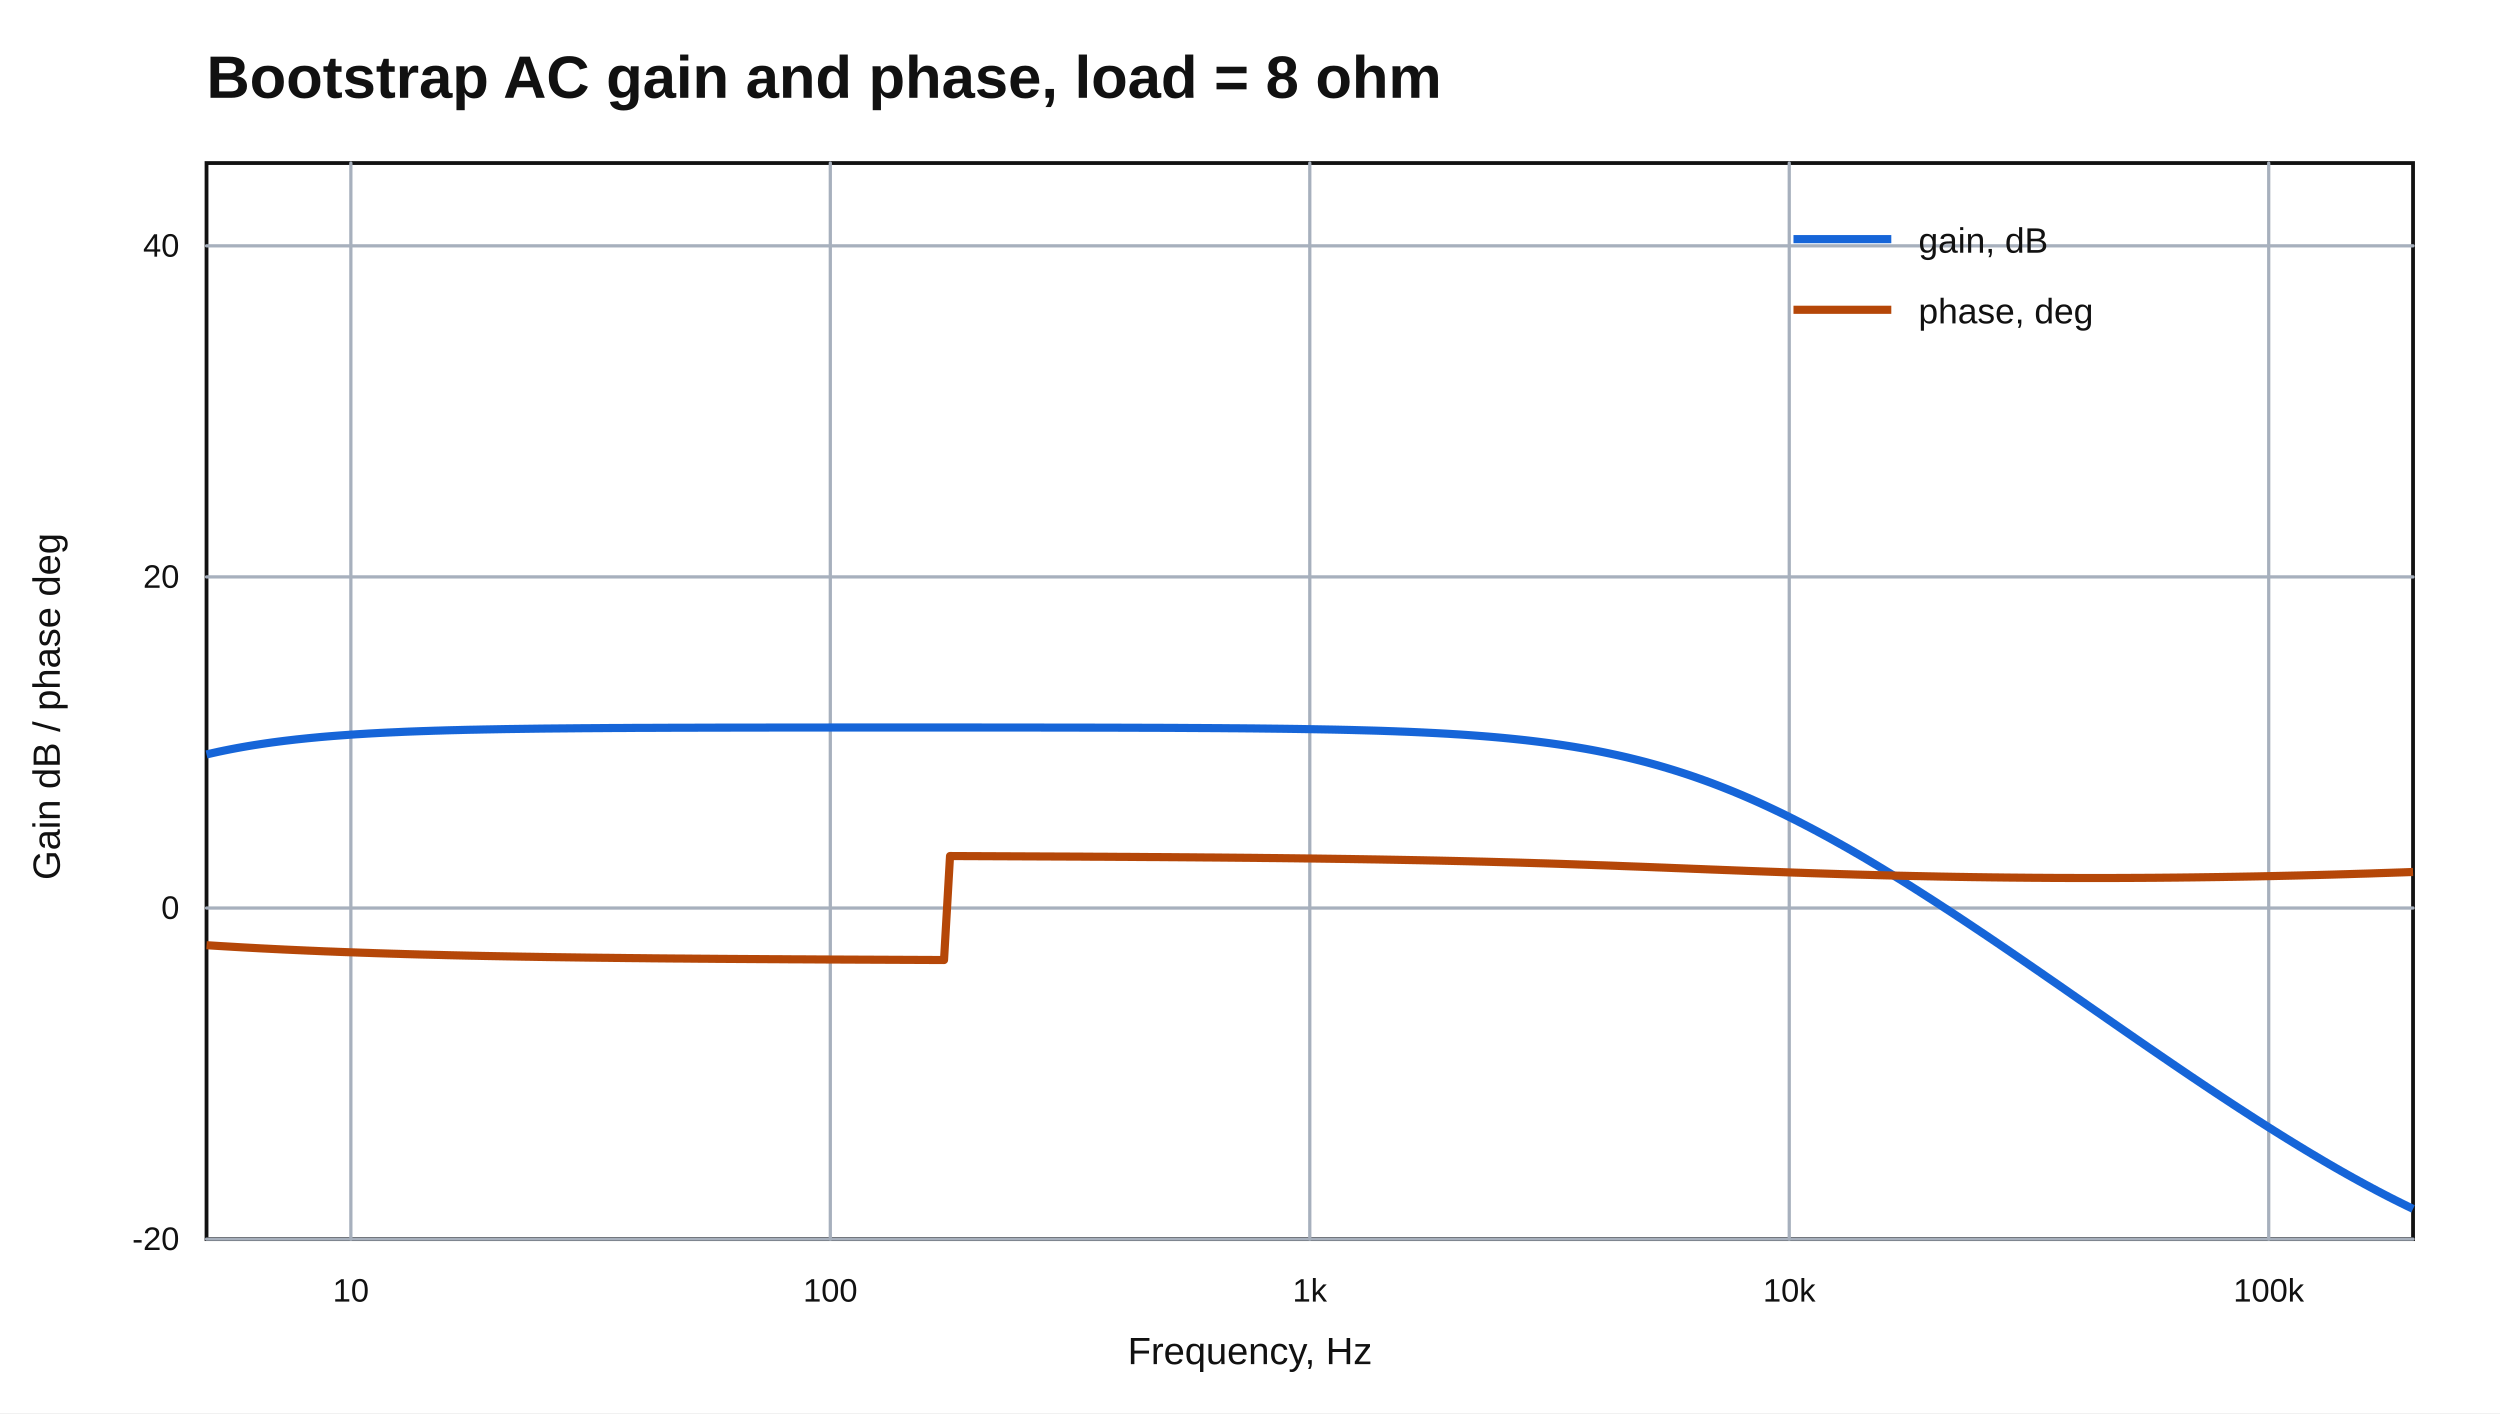
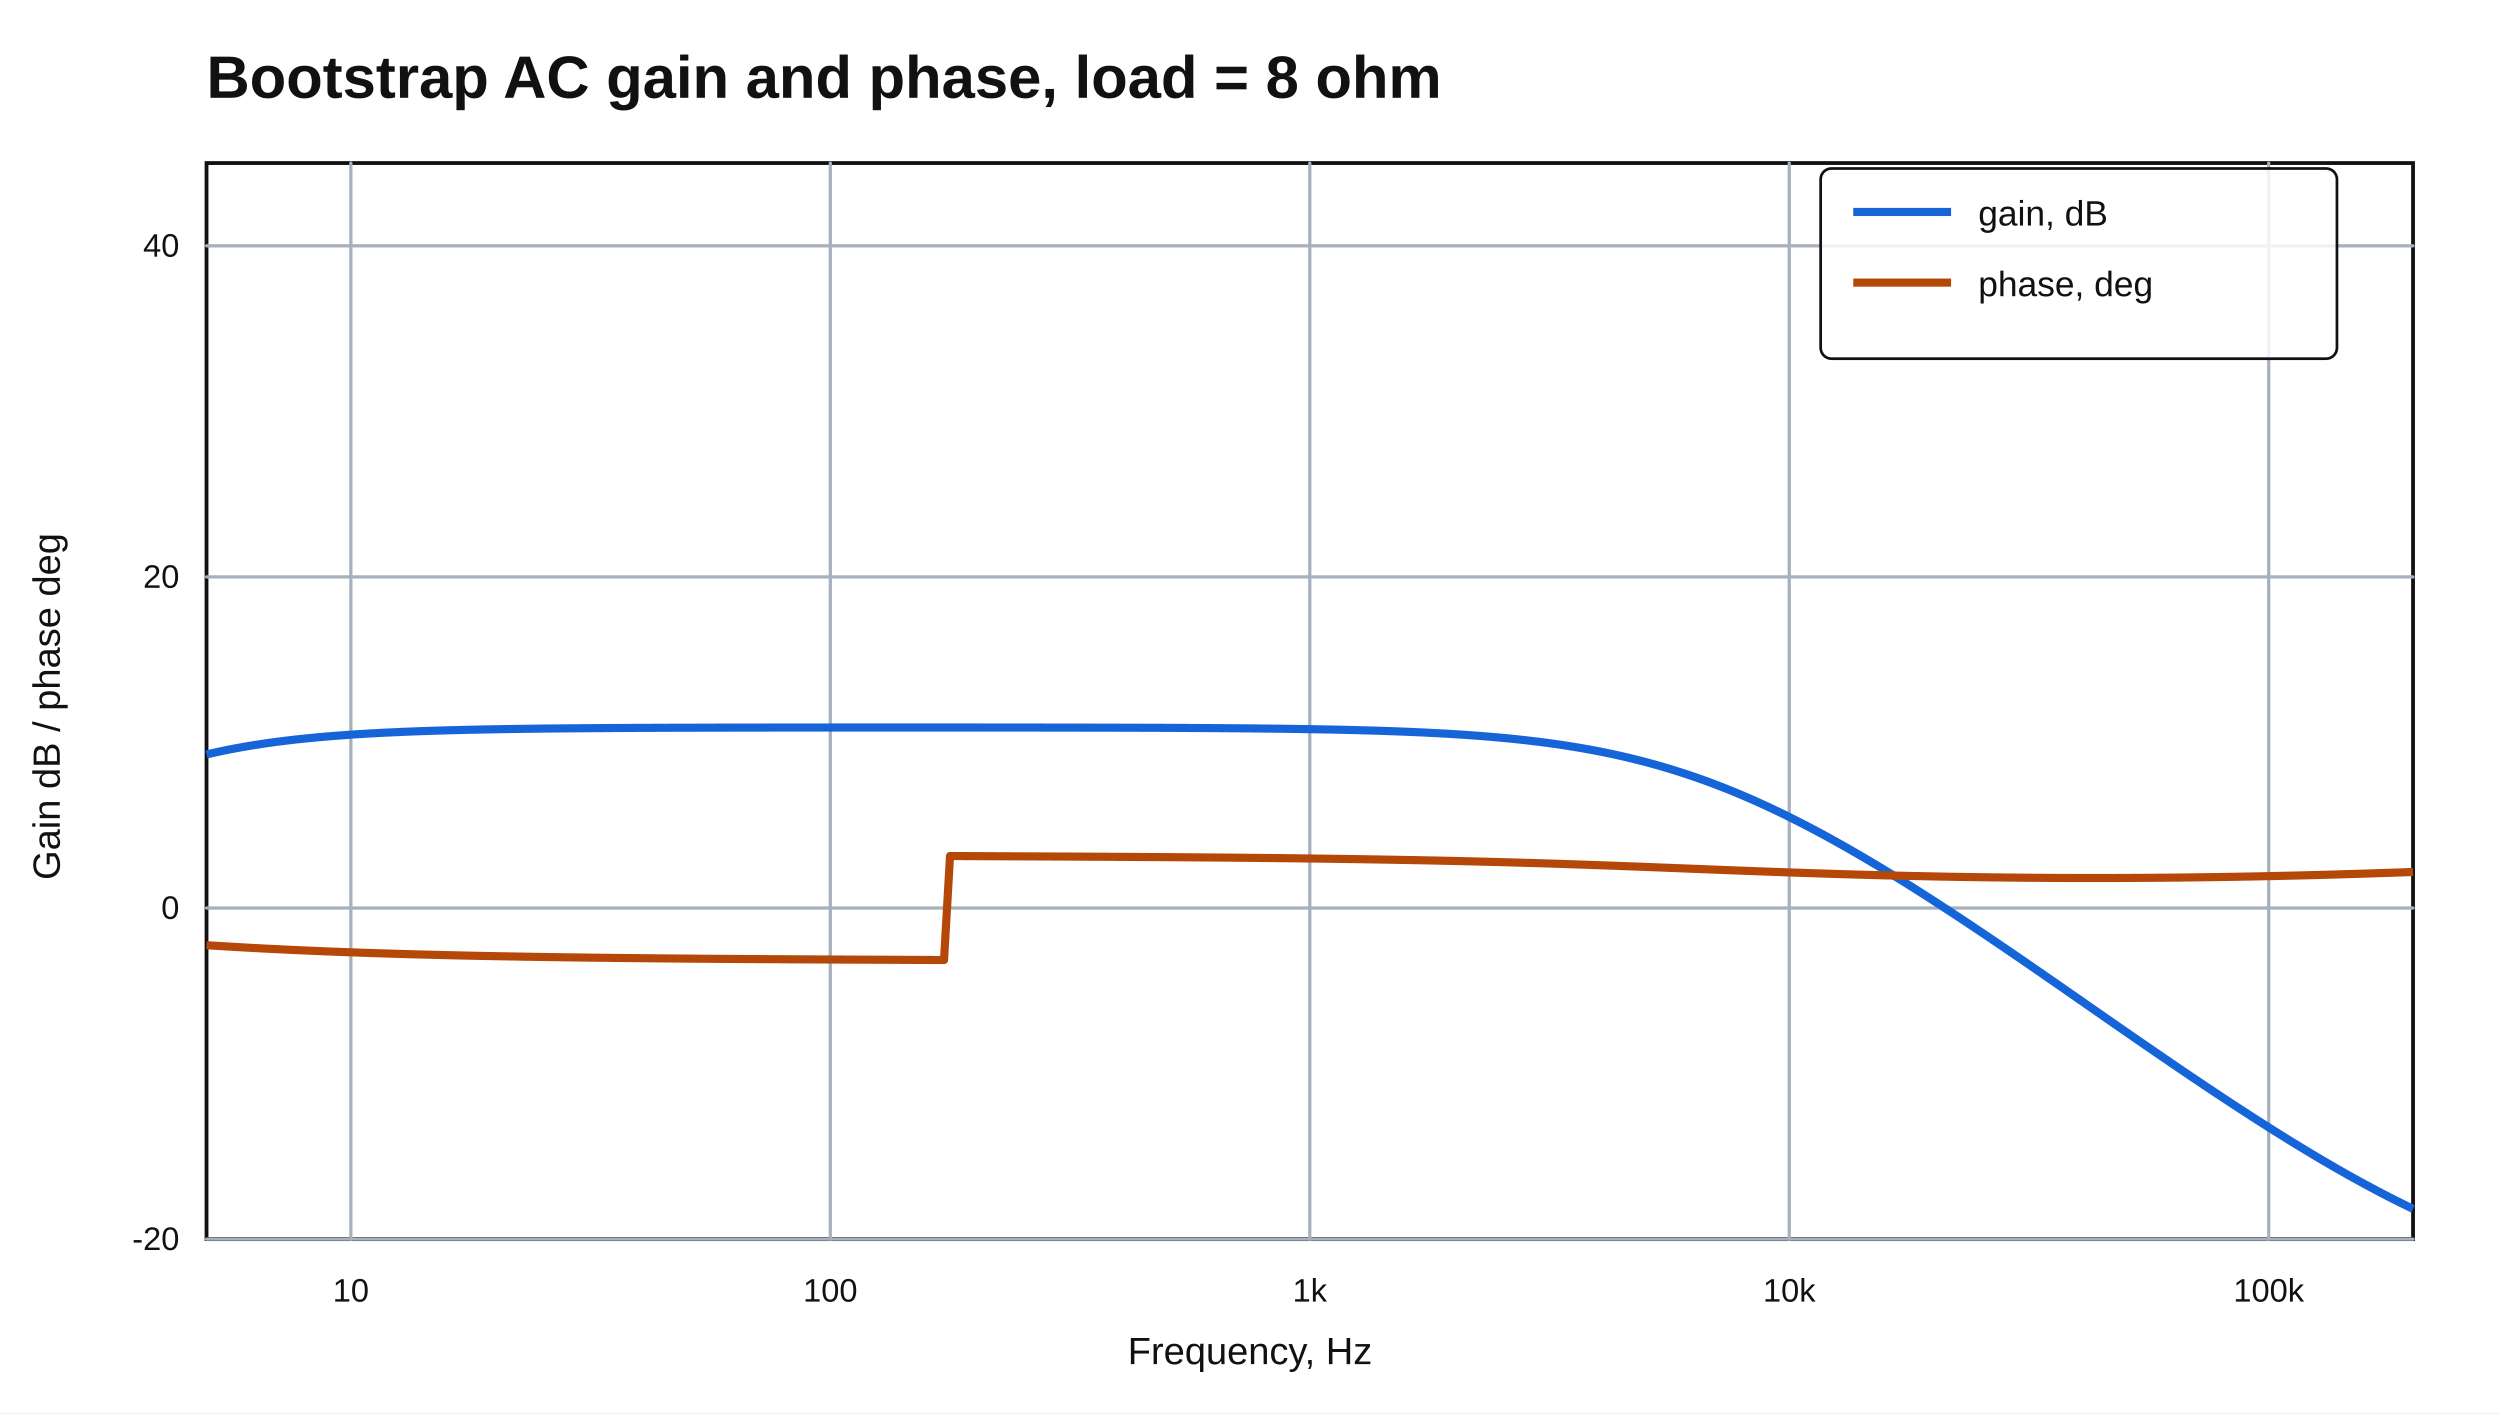
<svg xmlns="http://www.w3.org/2000/svg" width="920" height="520" viewBox="0 0 920 520">
  <defs>
    <style>
.wire{stroke:#111;stroke-width:2.6;fill:none;stroke-linecap:round;stroke-linejoin:round}
.thin{stroke:#a7b0bd;stroke-width:1.2;fill:none;stroke-linecap:round;stroke-linejoin:round}
.axis{stroke:#111;stroke-width:1.4;fill:none}
.blue{stroke:#1665d8;stroke-width:3;fill:none;stroke-linecap:round;stroke-linejoin:round}
.green{stroke:#13795b;stroke-width:3;fill:none;stroke-linecap:round;stroke-linejoin:round}
.orange{stroke:#b54708;stroke-width:3;fill:none;stroke-linecap:round;stroke-linejoin:round}
.node{fill:#111;stroke:none}
</style>
  </defs>
  <rect width="100%" height="100%" fill="#fff" />
  <text x="76" y="36" font-family="Arial, Helvetica, sans-serif" font-size="22" font-weight="700" text-anchor="start" fill="#111">Bootstrap AC gain and phase, load = 8 ohm</text>
  <rect x="76" y="60" width="812" height="396" fill="#fff" stroke="#111" stroke-width="1.4" />
  <line x1="129.115" y1="60" x2="129.115" y2="456" class="thin" />
  <text x="129.115" y="479" font-family="Arial, Helvetica, sans-serif" font-size="12" font-weight="400" text-anchor="middle" fill="#111">10</text>
  <line x1="305.557" y1="60" x2="305.557" y2="456" class="thin" />
  <text x="305.557" y="479" font-family="Arial, Helvetica, sans-serif" font-size="12" font-weight="400" text-anchor="middle" fill="#111">100</text>
  <line x1="482" y1="60" x2="482" y2="456" class="thin" />
  <text x="482" y="479" font-family="Arial, Helvetica, sans-serif" font-size="12" font-weight="400" text-anchor="middle" fill="#111">1k</text>
  <line x1="658.443" y1="60" x2="658.443" y2="456" class="thin" />
  <text x="658.443" y="479" font-family="Arial, Helvetica, sans-serif" font-size="12" font-weight="400" text-anchor="middle" fill="#111">10k</text>
  <line x1="834.885" y1="60" x2="834.885" y2="456" class="thin" />
  <text x="834.885" y="479" font-family="Arial, Helvetica, sans-serif" font-size="12" font-weight="400" text-anchor="middle" fill="#111">100k</text>
  <line x1="76" y1="456" x2="888" y2="456" class="thin" />
  <text x="66" y="460" font-family="Arial, Helvetica, sans-serif" font-size="12" font-weight="400" text-anchor="end" fill="#111">-20</text>
  <line x1="76" y1="334.154" x2="888" y2="334.154" class="thin" />
  <text x="66" y="338.154" font-family="Arial, Helvetica, sans-serif" font-size="12" font-weight="400" text-anchor="end" fill="#111">0</text>
  <line x1="76" y1="212.308" x2="888" y2="212.308" class="thin" />
  <text x="66" y="216.308" font-family="Arial, Helvetica, sans-serif" font-size="12" font-weight="400" text-anchor="end" fill="#111">20</text>
  <line x1="76" y1="90.462" x2="888" y2="90.462" class="thin" />
  <text x="66" y="94.462" font-family="Arial, Helvetica, sans-serif" font-size="12" font-weight="400" text-anchor="end" fill="#111">40</text>
  <polyline points="76.00,277.64 78.21,277.13 80.41,276.64 82.62,276.18 84.83,275.74 87.03,275.32 89.24,274.92 91.45,274.54 93.65,274.18 95.86,273.84 98.07,273.51 100.27,273.20 102.48,272.91 104.68,272.63 106.89,272.37 109.10,272.11 111.30,271.88 113.51,271.65 115.72,271.44 117.92,271.23 120.13,271.04 122.34,270.86 124.54,270.69 126.75,270.53 128.96,270.37 131.16,270.22 133.37,270.09 135.58,269.95 137.78,269.83 139.99,269.71 142.20,269.60 144.40,269.50 146.61,269.40 148.82,269.30 151.02,269.21 153.23,269.13 155.43,269.05 157.64,268.98 159.85,268.90 162.05,268.84 164.26,268.77 166.47,268.71 168.67,268.66 170.88,268.60 173.09,268.55 175.29,268.51 177.50,268.46 179.71,268.42 181.91,268.38 184.12,268.34 186.33,268.30 188.53,268.27 190.74,268.24 192.95,268.21 195.15,268.18 197.36,268.15 199.57,268.12 201.77,268.10 203.98,268.08 206.18,268.06 208.39,268.04 210.60,268.02 212.80,268.00 215.01,267.98 217.22,267.97 219.42,267.95 221.63,267.94 223.84,267.92 226.04,267.91 228.25,267.90 230.46,267.89 232.66,267.87 234.87,267.86 237.08,267.85 239.28,267.85 241.49,267.84 243.70,267.83 245.90,267.82 248.11,267.81 250.32,267.81 252.52,267.80 254.73,267.80 256.93,267.79 259.14,267.78 261.35,267.78 263.55,267.77 265.76,267.77 267.97,267.77 270.17,267.76 272.38,267.76 274.59,267.75 276.79,267.75 279.00,267.75 281.21,267.75 283.41,267.74 285.62,267.74 287.83,267.74 290.03,267.74 292.24,267.73 294.45,267.73 296.65,267.73 298.86,267.73 301.07,267.73 303.27,267.73 305.48,267.72 307.68,267.72 309.89,267.72 312.10,267.72 314.30,267.72 316.51,267.72 318.72,267.72 320.92,267.72 323.13,267.72 325.34,267.72 327.54,267.72 329.75,267.72 331.96,267.72 334.16,267.72 336.37,267.72 338.58,267.72 340.78,267.72 342.99,267.72 345.20,267.72 347.40,267.72 349.61,267.72 351.82,267.72 354.02,267.72 356.23,267.72 358.43,267.72 360.64,267.72 362.85,267.73 365.05,267.73 367.26,267.73 369.47,267.73 371.67,267.73 373.88,267.73 376.09,267.74 378.29,267.74 380.50,267.74 382.71,267.74 384.91,267.75 387.12,267.75 389.33,267.75 391.53,267.75 393.74,267.76 395.95,267.76 398.15,267.77 400.36,267.77 402.57,267.77 404.77,267.78 406.98,267.78 409.18,267.79 411.39,267.79 413.60,267.80 415.80,267.81 418.01,267.81 420.22,267.82 422.42,267.83 424.63,267.84 426.84,267.84 429.04,267.85 431.25,267.86 433.46,267.87 435.66,267.88 437.87,267.90 440.08,267.91 442.28,267.92 444.49,267.93 446.70,267.95 448.90,267.96 451.11,267.98 453.32,268.00 455.52,268.01 457.73,268.03 459.93,268.05 462.14,268.07 464.35,268.10 466.55,268.12 468.76,268.15 470.97,268.17 473.17,268.20 475.38,268.23 477.59,268.26 479.79,268.30 482.00,268.33 484.21,268.37 486.41,268.41 488.62,268.45 490.83,268.49 493.03,268.54 495.24,268.59 497.45,268.64 499.65,268.70 501.86,268.76 504.07,268.82 506.27,268.88 508.48,268.95 510.68,269.03 512.89,269.10 515.10,269.19 517.30,269.27 519.51,269.36 521.72,269.46 523.92,269.56 526.13,269.67 528.34,269.78 530.54,269.90 532.75,270.02 534.96,270.16 537.16,270.29 539.37,270.44 541.58,270.60 543.78,270.76 545.99,270.93 548.20,271.11 550.40,271.30 552.61,271.50 554.82,271.71 557.02,271.93 559.23,272.16 561.43,272.40 563.64,272.66 565.85,272.93 568.05,273.21 570.26,273.50 572.47,273.81 574.67,274.13 576.88,274.47 579.09,274.82 581.29,275.19 583.50,275.57 585.71,275.97 587.91,276.39 590.12,276.83 592.33,277.29 594.53,277.76 596.74,278.25 598.95,278.76 601.15,279.30 603.36,279.85 605.57,280.42 607.77,281.02 609.98,281.63 612.18,282.27 614.39,282.93 616.60,283.61 618.80,284.31 621.01,285.03 623.22,285.78 625.42,286.55 627.63,287.34 629.84,288.15 632.04,288.99 634.25,289.85 636.46,290.73 638.66,291.63 640.87,292.55 643.08,293.50 645.28,294.46 647.49,295.45 649.70,296.46 651.90,297.49 654.11,298.54 656.32,299.60 658.52,300.69 660.73,301.80 662.93,302.92 665.14,304.06 667.35,305.22 669.55,306.40 671.76,307.59 673.97,308.80 676.17,310.03 678.38,311.27 680.59,312.52 682.79,313.80 685.00,315.08 687.21,316.38 689.41,317.69 691.62,319.01 693.83,320.35 696.03,321.69 698.24,323.05 700.45,324.42 702.65,325.80 704.86,327.19 707.07,328.60 709.27,330.01 711.48,331.42 713.68,332.85 715.89,334.29 718.10,335.73 720.30,337.18 722.51,338.64 724.72,340.11 726.92,341.58 729.13,343.06 731.34,344.54 733.54,346.03 735.75,347.53 737.96,349.03 740.16,350.53 742.37,352.04 744.58,353.55 746.78,355.07 748.99,356.59 751.20,358.11 753.40,359.64 755.61,361.16 757.82,362.69 760.02,364.22 762.23,365.76 764.43,367.29 766.64,368.82 768.85,370.36 771.05,371.89 773.26,373.42 775.47,374.96 777.67,376.49 779.88,378.02 782.09,379.55 784.29,381.07 786.50,382.60 788.71,384.12 790.91,385.64 793.12,387.15 795.33,388.67 797.53,390.17 799.74,391.68 801.95,393.18 804.15,394.67 806.36,396.17 808.57,397.65 810.77,399.13 812.98,400.61 815.18,402.07 817.39,403.54 819.60,404.99 821.80,406.44 824.01,407.88 826.22,409.31 828.42,410.74 830.63,412.16 832.84,413.57 835.04,414.97 837.25,416.36 839.46,417.74 841.66,419.11 843.87,420.47 846.08,421.82 848.28,423.16 850.49,424.49 852.70,425.80 854.90,427.11 857.11,428.40 859.32,429.68 861.52,430.94 863.73,432.19 865.93,433.42 868.14,434.64 870.35,435.85 872.55,437.03 874.76,438.21 876.97,439.36 879.17,440.50 881.38,441.62 883.59,442.72 885.79,443.80 888.00,444.87" fill="none" stroke="#1665d8" stroke-width="3" stroke-linejoin="round" />
-   <line x1="660" y1="88" x2="696" y2="88" stroke="#1665d8" stroke-width="3" />
-   <text x="706" y="93" font-family="Arial, Helvetica, sans-serif" font-size="13" font-weight="400" text-anchor="start" fill="#111">gain, dB</text>
  <polyline points="76.00,347.83 78.21,347.97 80.41,348.11 82.62,348.24 84.83,348.37 87.03,348.50 89.24,348.63 91.45,348.75 93.65,348.87 95.86,348.99 98.07,349.10 100.27,349.21 102.48,349.32 104.68,349.43 106.89,349.53 109.10,349.63 111.30,349.73 113.51,349.83 115.72,349.92 117.92,350.02 120.13,350.11 122.34,350.19 124.54,350.28 126.75,350.36 128.96,350.44 131.16,350.52 133.37,350.60 135.58,350.67 137.78,350.75 139.99,350.82 142.20,350.89 144.40,350.96 146.61,351.02 148.82,351.09 151.02,351.15 153.23,351.21 155.43,351.27 157.64,351.32 159.85,351.38 162.05,351.43 164.26,351.49 166.47,351.54 168.67,351.59 170.88,351.64 173.09,351.69 175.29,351.73 177.50,351.78 179.71,351.82 181.91,351.86 184.12,351.90 186.33,351.94 188.53,351.98 190.74,352.02 192.95,352.06 195.15,352.09 197.36,352.13 199.57,352.16 201.77,352.20 203.98,352.23 206.18,352.26 208.39,352.29 210.60,352.32 212.80,352.35 215.01,352.38 217.22,352.41 219.42,352.43 221.63,352.46 223.84,352.48 226.04,352.51 228.25,352.53 230.46,352.56 232.66,352.58 234.87,352.60 237.08,352.62 239.28,352.65 241.49,352.67 243.70,352.69 245.90,352.71 248.11,352.73 250.32,352.74 252.52,352.76 254.73,352.78 256.93,352.80 259.14,352.81 261.35,352.83 263.55,352.85 265.76,352.86 267.97,352.88 270.17,352.89 272.38,352.91 274.59,352.92 276.79,352.94 279.00,352.95 281.21,352.96 283.41,352.98 285.62,352.99 287.83,353.00 290.03,353.02 292.24,353.03 294.45,353.04 296.65,353.05 298.86,353.06 301.07,353.08 303.27,353.09 305.48,353.10 307.68,353.11 309.89,353.12 312.10,353.13 314.30,353.14 316.51,353.15 318.72,353.16 320.92,353.17 323.13,353.18 325.34,353.19 327.54,353.20 329.75,353.21 331.96,353.22 334.16,353.23 336.37,353.24 338.58,353.25 340.78,353.26 342.99,353.27 345.20,353.28 347.40,353.29 349.61,315.02 351.82,315.03 354.02,315.04 356.23,315.05 358.43,315.06 360.64,315.07 362.85,315.08 365.05,315.09 367.26,315.10 369.47,315.11 371.67,315.12 373.88,315.13 376.09,315.14 378.29,315.15 380.50,315.16 382.71,315.17 384.91,315.18 387.12,315.19 389.33,315.20 391.53,315.21 393.74,315.22 395.95,315.23 398.15,315.24 400.36,315.26 402.57,315.27 404.77,315.28 406.98,315.29 409.18,315.30 411.39,315.32 413.60,315.33 415.80,315.34 418.01,315.36 420.22,315.37 422.42,315.39 424.63,315.40 426.84,315.41 429.04,315.43 431.25,315.44 433.46,315.46 435.66,315.48 437.87,315.49 440.08,315.51 442.28,315.53 444.49,315.55 446.70,315.56 448.90,315.58 451.11,315.60 453.32,315.62 455.52,315.64 457.73,315.66 459.93,315.68 462.14,315.70 464.35,315.73 466.55,315.75 468.76,315.77 470.97,315.79 473.17,315.82 475.38,315.84 477.59,315.87 479.79,315.90 482.00,315.92 484.21,315.95 486.41,315.98 488.62,316.01 490.83,316.04 493.03,316.07 495.24,316.10 497.45,316.13 499.65,316.17 501.86,316.20 504.07,316.24 506.27,316.27 508.48,316.31 510.68,316.35 512.89,316.39 515.10,316.43 517.30,316.47 519.51,316.51 521.72,316.55 523.92,316.59 526.13,316.64 528.34,316.68 530.54,316.73 532.75,316.78 534.96,316.83 537.16,316.88 539.37,316.93 541.58,316.98 543.78,317.04 545.99,317.09 548.20,317.15 550.40,317.21 552.61,317.27 554.82,317.33 557.02,317.39 559.23,317.45 561.43,317.52 563.64,317.58 565.85,317.65 568.05,317.71 570.26,317.78 572.47,317.85 574.67,317.92 576.88,318.00 579.09,318.07 581.29,318.15 583.50,318.22 585.71,318.30 587.91,318.38 590.12,318.45 592.33,318.53 594.53,318.61 596.74,318.70 598.95,318.78 601.15,318.86 603.36,318.94 605.57,319.03 607.77,319.11 609.98,319.20 612.18,319.28 614.39,319.37 616.60,319.46 618.80,319.54 621.01,319.63 623.22,319.72 625.42,319.80 627.63,319.89 629.84,319.98 632.04,320.06 634.25,320.15 636.46,320.23 638.66,320.32 640.87,320.40 643.08,320.49 645.28,320.57 647.49,320.65 649.70,320.73 651.90,320.81 654.11,320.89 656.32,320.97 658.52,321.05 660.73,321.13 662.93,321.20 665.14,321.28 667.35,321.35 669.55,321.42 671.76,321.49 673.97,321.56 676.17,321.63 678.38,321.70 680.59,321.76 682.79,321.83 685.00,321.89 687.21,321.95 689.41,322.01 691.62,322.07 693.83,322.13 696.03,322.18 698.24,322.24 700.45,322.29 702.65,322.34 704.86,322.39 707.07,322.43 709.27,322.48 711.48,322.52 713.68,322.57 715.89,322.61 718.10,322.65 720.30,322.69 722.51,322.72 724.72,322.76 726.92,322.79 729.13,322.82 731.34,322.85 733.54,322.88 735.75,322.90 737.96,322.93 740.16,322.95 742.37,322.97 744.58,322.99 746.78,323.01 748.99,323.03 751.20,323.04 753.40,323.06 755.61,323.07 757.82,323.08 760.02,323.09 762.23,323.09 764.43,323.10 766.64,323.10 768.85,323.10 771.05,323.10 773.26,323.10 775.47,323.10 777.67,323.10 779.88,323.09 782.09,323.08 784.29,323.07 786.50,323.06 788.71,323.05 790.91,323.03 793.12,323.02 795.33,323.00 797.53,322.98 799.74,322.96 801.95,322.94 804.15,322.91 806.36,322.89 808.57,322.86 810.77,322.83 812.98,322.80 815.18,322.77 817.39,322.74 819.60,322.70 821.80,322.67 824.01,322.63 826.22,322.59 828.42,322.55 830.63,322.51 832.84,322.46 835.04,322.42 837.25,322.37 839.46,322.32 841.66,322.27 843.87,322.22 846.08,322.17 848.28,322.11 850.49,322.05 852.70,322.00 854.90,321.94 857.11,321.88 859.32,321.82 861.52,321.75 863.73,321.69 865.93,321.62 868.14,321.55 870.35,321.49 872.55,321.42 874.76,321.34 876.97,321.27 879.17,321.20 881.38,321.12 883.59,321.05 885.79,320.97 888.00,320.89" fill="none" stroke="#b54708" stroke-width="3" stroke-linejoin="round" />
-   <line x1="660" y1="114" x2="696" y2="114" stroke="#b54708" stroke-width="3" />
-   <text x="706" y="119" font-family="Arial, Helvetica, sans-serif" font-size="13" font-weight="400" text-anchor="start" fill="#111">phase, deg</text>
+   <rect x="670" y="62" width="190" height="70" rx="4" ry="4" fill="#fff" fill-opacity="0.82" stroke="#111" stroke-width="1" />
+   <line x1="682" y1="78" x2="718" y2="78" stroke="#1665d8" stroke-width="3" />
+   <text x="728" y="83" font-family="Arial, Helvetica, sans-serif" font-size="13" font-weight="400" text-anchor="start" fill="#111">gain, dB</text>
+   <line x1="682" y1="104" x2="718" y2="104" stroke="#b54708" stroke-width="3" />
+   <text x="728" y="109" font-family="Arial, Helvetica, sans-serif" font-size="13" font-weight="400" text-anchor="start" fill="#111">phase, deg</text>
  <text x="460" y="502" font-family="Arial, Helvetica, sans-serif" font-size="14" font-weight="400" text-anchor="middle" fill="#111">Frequency, Hz</text>
  <text x="22" y="260" font-family="Arial, Helvetica, sans-serif" font-size="14" text-anchor="middle" fill="#111" transform="rotate(-90 22 260)">Gain dB / phase deg</text>
</svg>
